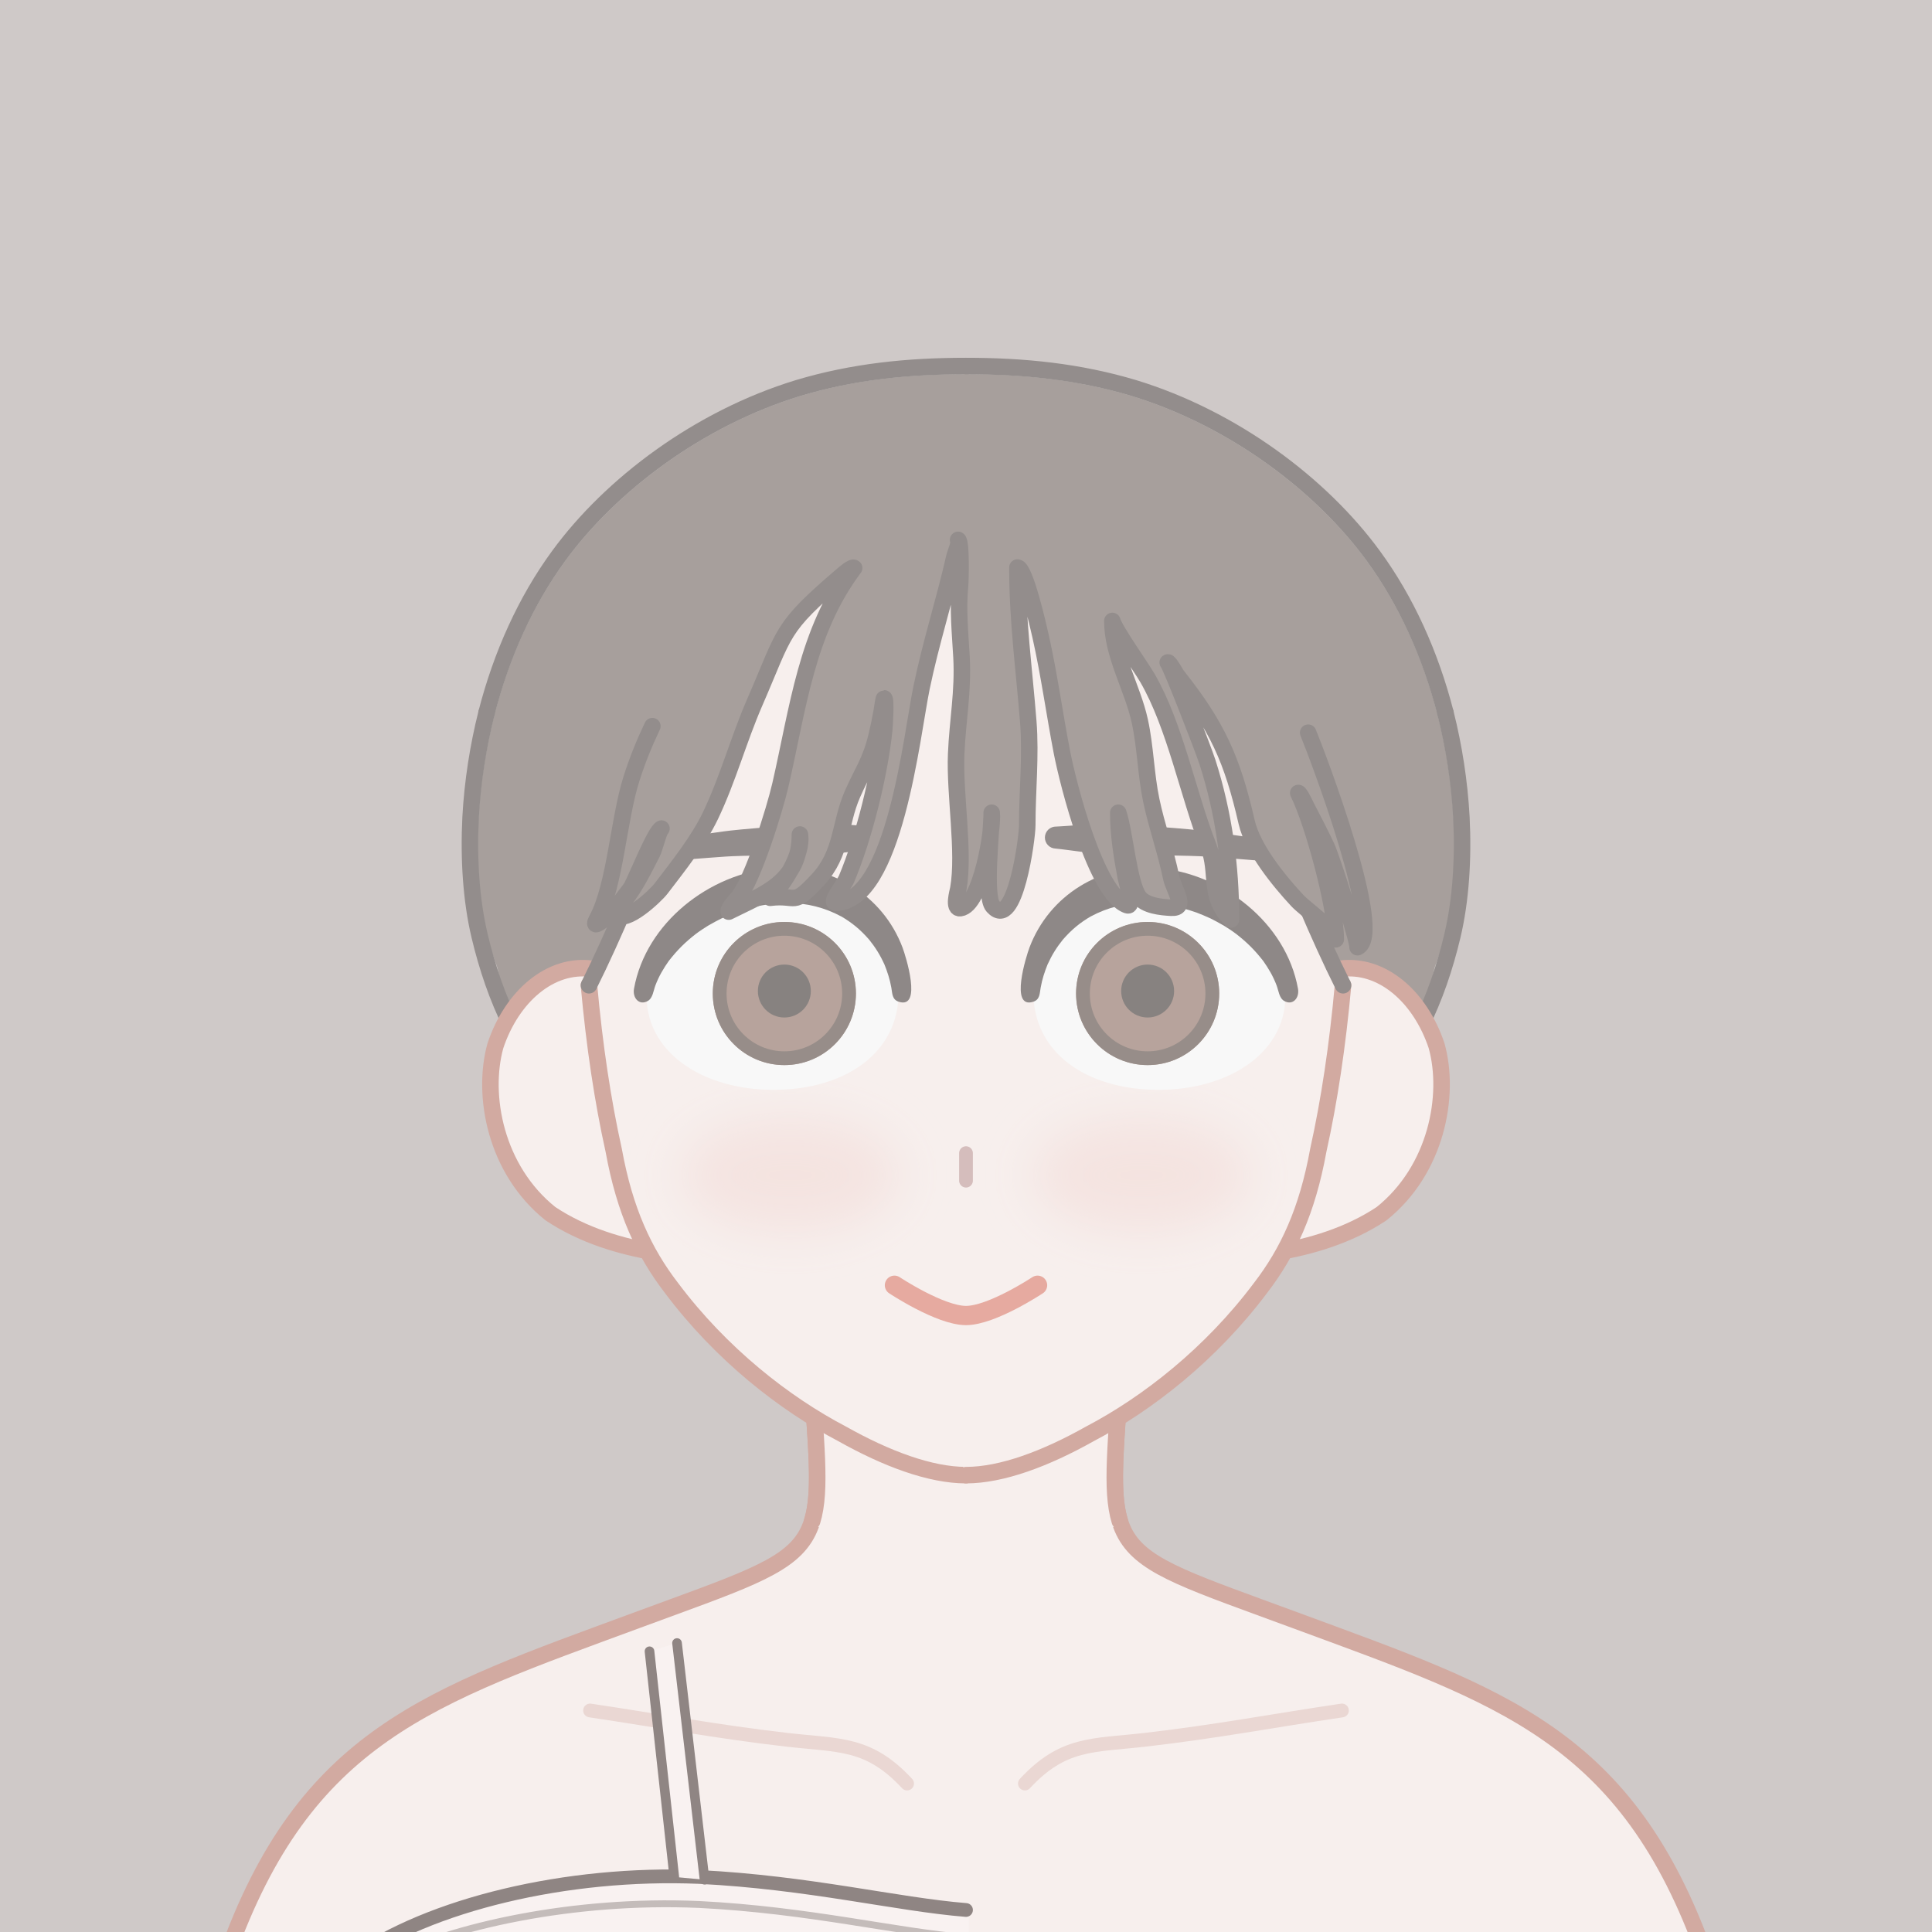
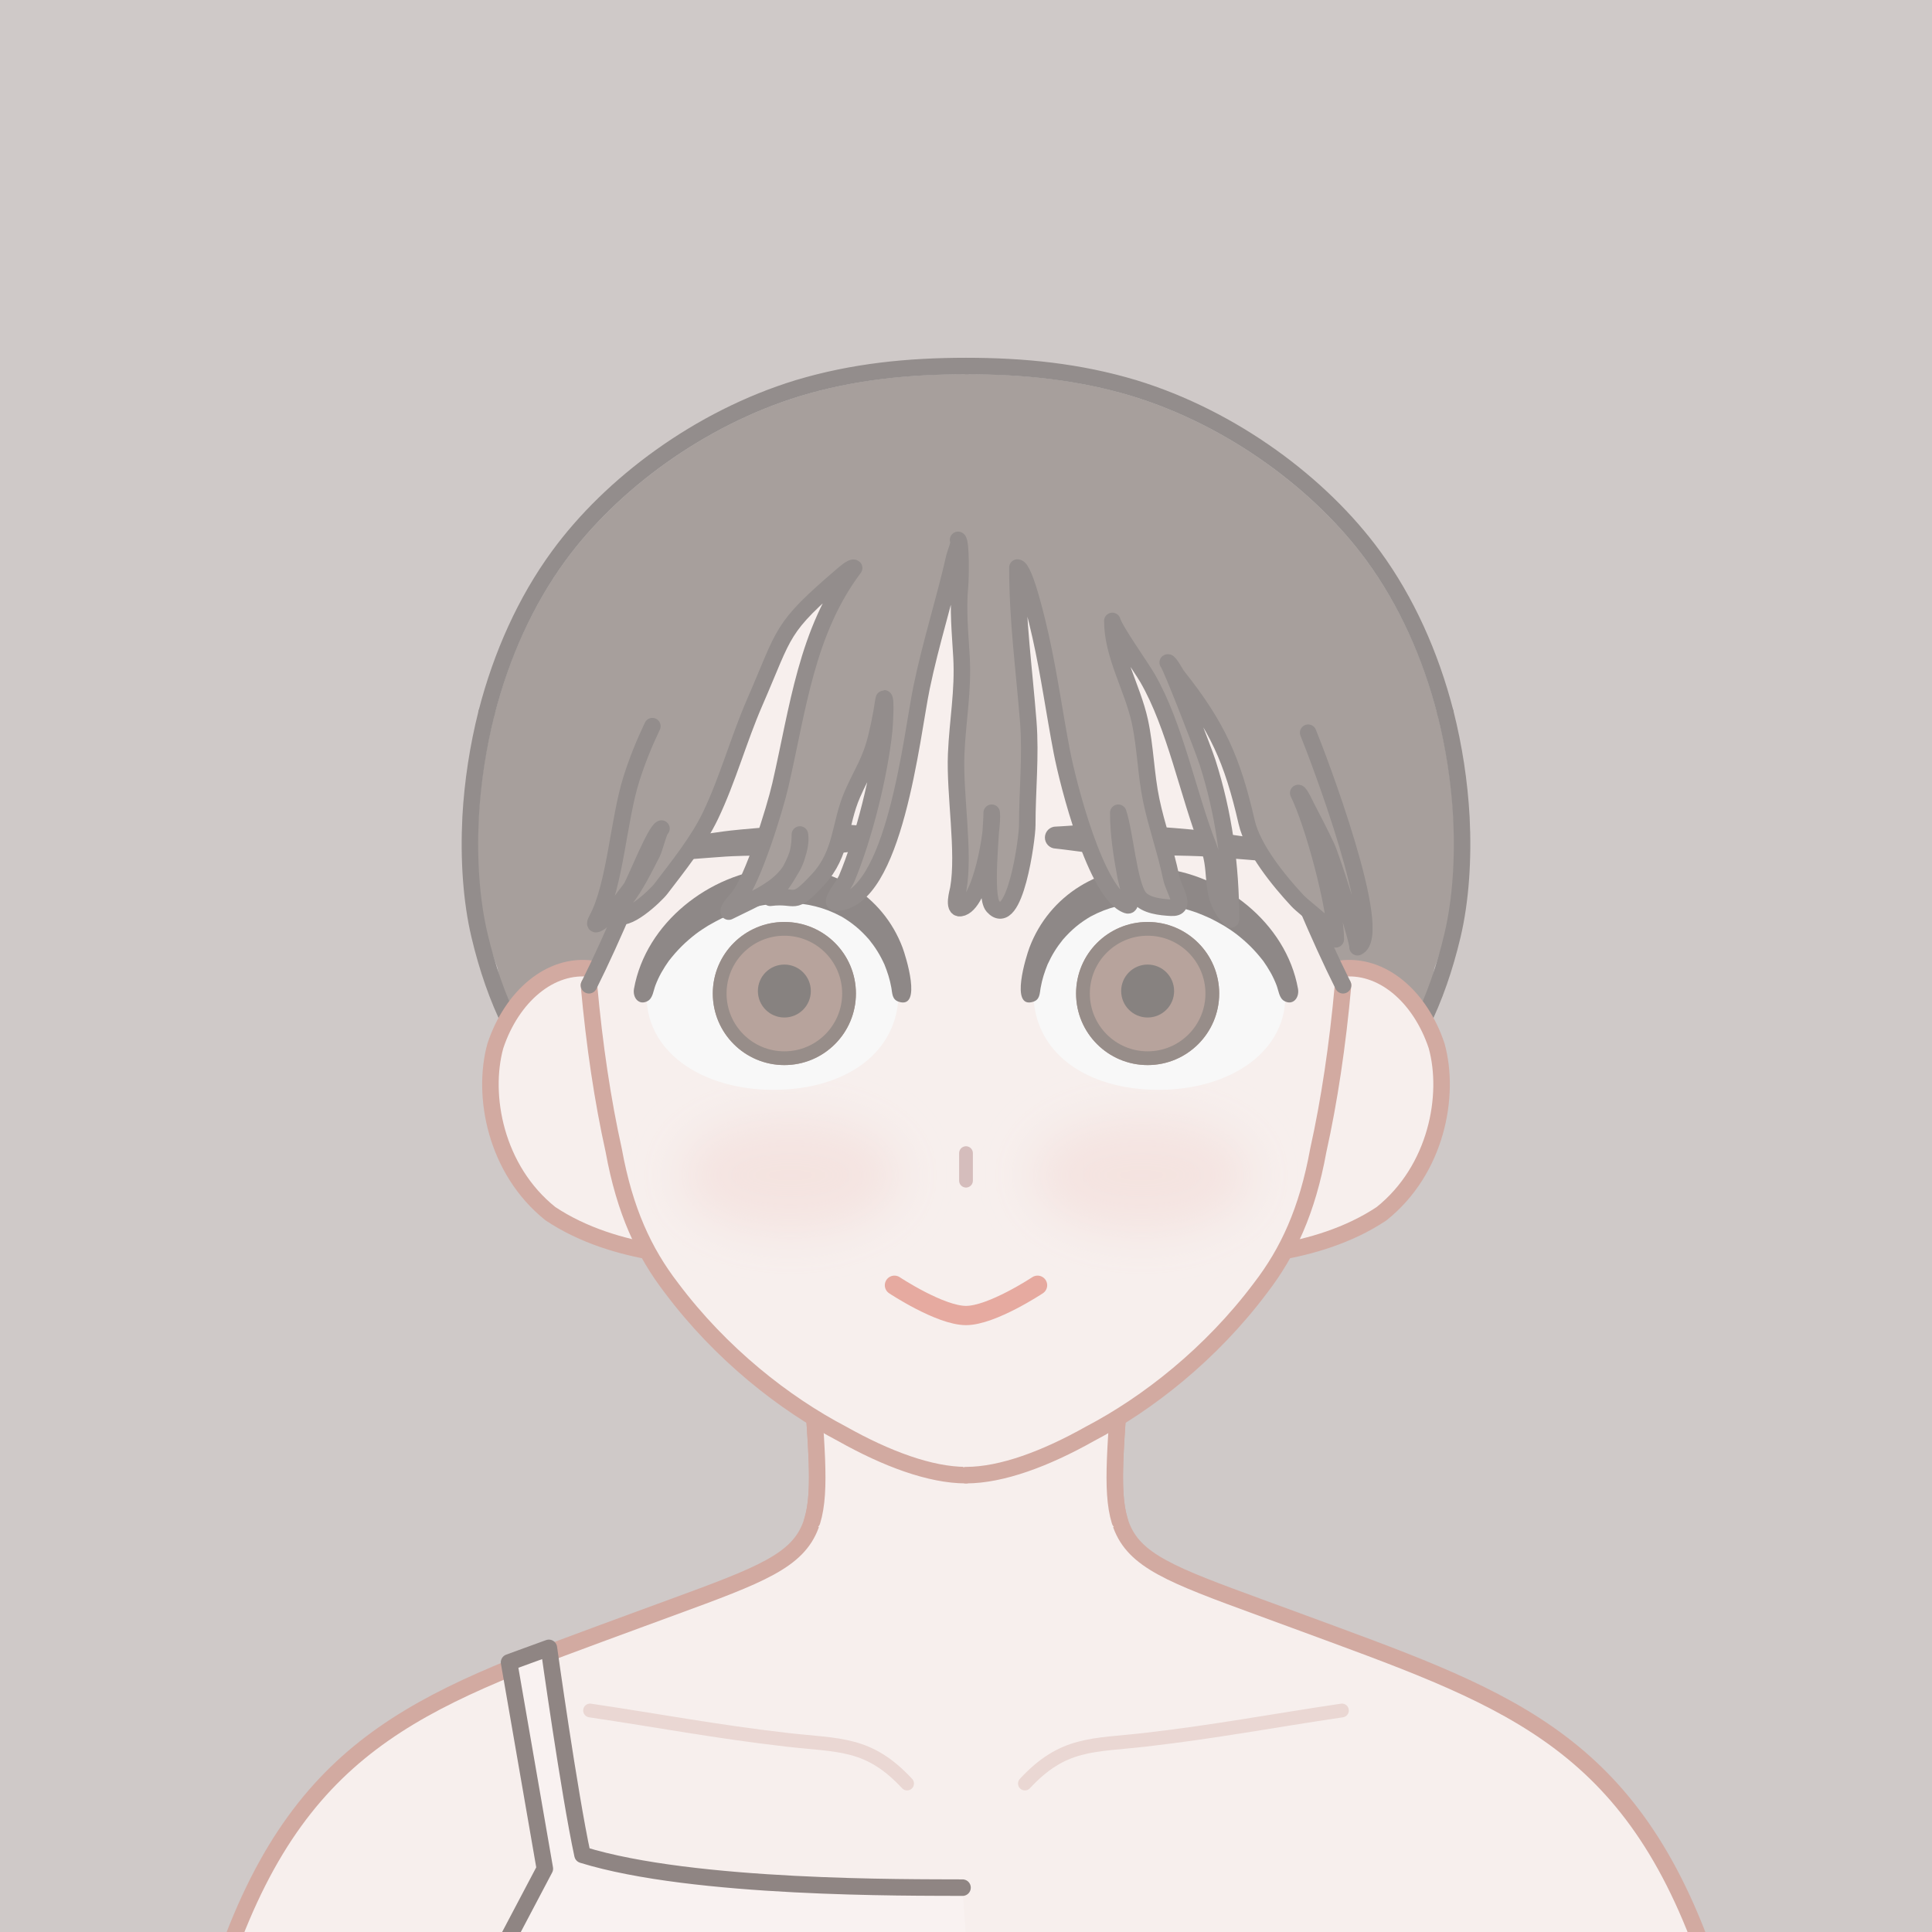
<svg xmlns="http://www.w3.org/2000/svg" width="702" height="702" viewBox="0 0 702 702">
+   <defs>
+     <clipPath id="clip-path-1">
+       <path d="M215.154 389.2 L359.154 389.2 L359.154 464.8 L215.154 464.8 Z" />
+     </clipPath>
+     <filter id="filter-1" filterUnits="userSpaceOnUse" x="218.154" y="377" width="138" height="100" color-interpolation-filters="sRGB">
+       <feGaussianBlur in="SourceGraphic" stdDeviation="9" color-interpolation-filters="linearRGB" />
+     </filter>
+     <clipPath id="clip-path-2">
+       <path d="M486.846 389.2 L342.846 389.2 L342.846 464.8 L486.846 464.8 Z" />
+     </clipPath>
+     <filter id="filter-2" filterUnits="userSpaceOnUse" x="345.846" y="377" width="138" height="100" color-interpolation-filters="sRGB">
+       <feGaussianBlur in="SourceGraphic" stdDeviation="9" color-interpolation-filters="linearRGB" />
+     </filter>
+     <clipPath id="clip-path-3">
+       <path d="M235 360 C236.178 339.672 267.345 322.672 284.667 322.167 C308.335 321.476 326.5 338.667 326.5 360.667 C326.5 382.667 307 396 281 396 C255 396 233.727 381.963 235 360 Z" />
+     </clipPath>
+     <clipPath id="clip-path-4">
+       <path d="M467 360 C465.822 339.672 434.655 322.672 417.333 322.167 C393.665 321.476 375.5 338.667 375.5 360.667 C375.5 382.667 395 396 421 396 C447 396 468.273 381.963 467 360 Z" />
+     </clipPath>
+   </defs>
  <g id="_ref">
    <g opacity="0.5">
-       <defs>
-         <clipPath id="makeup-blush-clip-path-31">
-           <path d="M215.154 389.2 L359.154 389.2 L359.154 464.8 L215.154 464.8 Z" />
-         </clipPath>
-         <filter id="makeup-blush-filter-11" filterUnits="userSpaceOnUse" x="218.154" y="377" width="138" height="100" color-interpolation-filters="sRGB">
-           <feGaussianBlur in="SourceGraphic" stdDeviation="9" color-interpolation-filters="linearRGB" />
-         </filter>
-         <clipPath id="cg-eye1">
-           <path d="M242 360 C243.178 339.672 274.345 322.672 291.667 322.167 C315.335 321.476 333.5 338.667 333.5 360.667 C333.5 382.667 314 396 288 396 C262 396 240.727 381.963 242 360 Z" fill="#ffffff" />
-         </clipPath>
-       </defs>
-       <rect width="702" height="702" fill="#ada19f" />
+       <rect x="0" y="0" width="702" height="702" fill="#ada19f" />
      <g data-layer="body">
        <g>
-           <g>
-             <path d="M295.671 489.536 C295.86 492.716 296.144 496.116 296.464 499.642 C297.826 514.657 301.926 539.769 294.878 553.441 C290.261 562.398 280.92 569.129 263.403 576.878 C201.389 604.31 121.546 617.454 90.97 686.317 C84.138 701.704 75.573 709.986 91.684 710.505 C172.929 713.121 257.936 710.936 339.784 711.863 C343.856 711.909 347.928 711.955 352 712 L352 490 C333.295 490 314.238 489.776 295.671 489.536 Z" fill="#fdeeea" />
-             <path d="M82.239 710.936 C110.769 630.434 156.416 616.431 231.1 588.839 C305.46 561.366 299.091 568.122 294.374 492.286 C294.334 491.649 294.298 491.019 294.267 490.397" fill="none" stroke="#b46352" stroke-width="6" stroke-linecap="round" stroke-linejoin="round" />
-             <path d="M214.397 621.514 C239.223 625.184 260.265 629.212 285.965 632.16 C304.952 634.337 315.621 632.997 329.595 648.055" fill="none" stroke="#b46352" stroke-width="5" stroke-linecap="round" opacity="0.35" />
-           </g>
+           <path d="M295.671 489.536 C295.86 492.716 296.144 496.116 296.464 499.642 C297.826 514.657 301.926 539.769 294.878 553.441 C290.261 562.398 280.92 569.129 263.403 576.878 C201.389 604.31 121.546 617.454 90.97 686.317 C84.138 701.704 75.573 709.986 91.684 710.505 C172.929 713.121 257.936 710.936 339.784 711.863 C343.856 711.909 347.928 711.955 352 712 L352 490 C333.295 490 314.238 489.776 295.671 489.536 Z" fill="#fdeeea" />
+           <path d="M82.239 710.936 C110.769 630.434 156.416 616.431 231.1 588.839 C305.46 561.366 299.091 568.122 294.374 492.286 C294.334 491.649 294.298 491.019 294.267 490.397" fill="none" stroke="#b46352" stroke-width="6" stroke-linecap="round" stroke-linejoin="round" />
+           <path d="M214.397 621.514 C239.223 625.184 260.265 629.212 285.965 632.16 C304.952 634.337 315.621 632.997 329.595 648.055" fill="none" stroke="#b46352" stroke-width="5" stroke-linecap="round" opacity="0.35" />
        </g>
-         <g transform="translate(702 0) scale(-1 1)">
-           <g>
-             <path d="M295.671 489.536 C295.86 492.716 296.144 496.116 296.464 499.642 C297.826 514.657 301.926 539.769 294.878 553.441 C290.261 562.398 280.92 569.129 263.403 576.878 C201.389 604.31 121.546 617.454 90.97 686.317 C84.138 701.704 75.573 709.986 91.684 710.505 C172.929 713.121 257.936 710.936 339.784 711.863 C343.856 711.909 347.928 711.955 352 712 L352 490 C333.295 490 314.238 489.776 295.671 489.536 Z" fill="#fdeeea" />
-             <path d="M82.239 710.936 C110.769 630.434 156.416 616.431 231.1 588.839 C305.46 561.366 299.091 568.122 294.374 492.286 C294.334 491.649 294.298 491.019 294.267 490.397" fill="none" stroke="#b46352" stroke-width="6" stroke-linecap="round" stroke-linejoin="round" />
-             <path d="M214.397 621.514 C239.223 625.184 260.265 629.212 285.965 632.16 C304.952 634.337 315.621 632.997 329.595 648.055" fill="none" stroke="#b46352" stroke-width="5" stroke-linecap="round" opacity="0.35" />
-           </g>
+         <g>
+           <path d="M406.329 489.536 C406.14 492.716 405.856 496.116 405.536 499.642 C404.174 514.657 400.074 539.769 407.122 553.441 C411.739 562.398 421.08 569.129 438.597 576.878 C500.611 604.31 580.454 617.454 611.03 686.317 C617.862 701.704 626.427 709.986 610.316 710.505 C529.071 713.121 444.064 710.936 362.216 711.863 C358.144 711.909 354.072 711.955 350 712 L350 490 C368.705 490 387.762 489.776 406.329 489.536 Z" fill="#fdeeea" />
+           <path d="M619.761 710.936 C591.231 630.434 545.584 616.431 470.9 588.839 C396.54 561.366 402.909 568.122 407.626 492.286 C407.666 491.649 407.702 491.019 407.733 490.397" fill="none" stroke="#b46352" stroke-width="6" stroke-linecap="round" stroke-linejoin="round" />
+           <path d="M487.603 621.514 C462.777 625.184 441.735 629.212 416.035 632.16 C397.048 634.337 386.379 632.997 372.405 648.055" fill="none" stroke="#b46352" stroke-width="5" stroke-linecap="round" opacity="0.35" />
        </g>
      </g>
      <g data-layer="skinNeck">
        <g>
-           <g>
-             <path d="M296.464 499.642 C296.144 496.116 295.86 492.716 295.671 489.536 C314.238 489.776 333.295 490 352 490 L352 562.636 L351.354 562.564 L345.706 561.869 C333.876 560.36 321.926 558.6 310.081 557.018 C306.575 556.55 293.84 555.879 295.498 552.147 C301.677 538.233 297.784 514.195 296.464 499.642 Z" fill="#fdeeea" />
-             <path d="M295.107 552.726 C298.619 541.358 296.351 524.081 294.374 492.286" fill="none" stroke="#b46352" stroke-width="6" stroke-linecap="round" stroke-linejoin="round" />
-           </g>
+           <path d="M296.464 499.642 C296.144 496.116 295.86 492.716 295.671 489.536 C314.238 489.776 333.295 490 352 490 L352 562.636 L351.354 562.564 L345.706 561.869 C333.876 560.36 321.926 558.6 310.081 557.018 C306.575 556.55 293.84 555.879 295.498 552.147 C301.677 538.233 297.784 514.195 296.464 499.642 Z" fill="#fdeeea" />
+           <path d="M295.107 552.726 C298.619 541.358 296.351 524.081 294.374 492.286" fill="none" stroke="#b46352" stroke-width="6" stroke-linecap="round" stroke-linejoin="round" />
        </g>
-         <g transform="translate(702 0) scale(-1 1)">
-           <g>
-             <path d="M296.464 499.642 C296.144 496.116 295.86 492.716 295.671 489.536 C314.238 489.776 333.295 490 352 490 L352 562.636 L351.354 562.564 L345.706 561.869 C333.876 560.36 321.926 558.6 310.081 557.018 C306.575 556.55 293.84 555.879 295.498 552.147 C301.677 538.233 297.784 514.195 296.464 499.642 Z" fill="#fdeeea" />
-             <path d="M295.107 552.726 C298.619 541.358 296.351 524.081 294.374 492.286" fill="none" stroke="#b46352" stroke-width="6" stroke-linecap="round" stroke-linejoin="round" />
-           </g>
+         <g>
+           <path d="M405.536 499.642 C405.856 496.116 406.14 492.716 406.329 489.536 C387.762 489.776 368.705 490 350 490 L350 562.636 L350.646 562.564 L356.294 561.869 C368.124 560.36 380.074 558.6 391.919 557.018 C395.425 556.55 408.16 555.879 406.502 552.147 C400.323 538.233 404.216 514.195 405.536 499.642 Z" fill="#fdeeea" />
+           <path d="M406.893 552.726 C403.381 541.358 405.649 524.081 407.626 492.286" fill="none" stroke="#b46352" stroke-width="6" stroke-linecap="round" stroke-linejoin="round" />
        </g>
      </g>
      <g data-layer="hairBase">
        <g>
-           <g>
-             <path d="M352 381.448 L352 135.951 L351.016 135.951 C330.344 135.951 310.656 137.919 290.968 143.826 C255.53 154.654 224.03 178.279 205.327 203.873 C186.623 229.467 175.795 262.936 173.826 297.39 C172.842 317.077 174.811 336.765 180.717 351.531 C182.027 358.081 184.209 364.632 187.262 370.602 C187.365 370.682 201.168 393.038 203.562 396.448 C204.832 398.257 211.612 404.019 213.517 405.842 C223.248 415.153 227.833 417.061 239.562 423.948 C253.821 432.321 287.168 441.633 303.192 437.819 C328.028 431.907 350.54 430.17 351.074 398.222 C351.102 396.519 351.452 381.949 352 381.448 Z" fill="#5d4e48" />
-           </g>
-           <g>
-             <path d="M351 133 C330 133 310 135 290 141 C254 152 222 176 203 202 C191 218.4 182.2 238 176.8 259" fill="none" stroke="#352a27" stroke-width="6" stroke-linecap="round" stroke-linejoin="round" />
-           </g>
-           <g>
-             <path d="M176.8 259 C173.7 271.3 171.7 284.1 171 297 C170.247 312.067 171.196 327.134 174.275 340.064 C179.731 362.97 189.199 384.12 205.639 400.625 C218.159 413.194 231.61 422.103 248.042 428.491 C248.47 428.658 248.896 428.816 249.319 428.964 C252.635 430.122 260.334 430.818 262.896 432.282" fill="none" stroke="#352a27" stroke-width="6" stroke-linecap="round" stroke-linejoin="round" />
-           </g>
+           <path d="M352 381.448 L352 135.951 L351.016 135.951 C330.344 135.951 310.656 137.919 290.968 143.826 C255.53 154.654 224.03 178.279 205.327 203.873 C186.623 229.467 175.795 262.936 173.826 297.39 C172.842 317.077 174.811 336.765 180.717 351.531 C182.027 358.081 184.209 364.632 187.262 370.602 C187.365 370.682 201.168 393.038 203.562 396.448 C204.832 398.257 211.612 404.019 213.517 405.842 C223.248 415.153 227.833 417.061 239.562 423.948 C253.821 432.321 287.168 441.633 303.192 437.819 C328.028 431.907 350.54 430.17 351.074 398.222 C351.102 396.519 351.452 381.949 352 381.448 Z" fill="#5d4e48" />
+           <path d="M351 133 C330 133 310 135 290 141 C254 152 222 176 203 202 C191 218.4 182.2 238 176.8 259" fill="none" stroke="#352a27" stroke-width="6" stroke-linecap="round" stroke-linejoin="round" />
+           <path d="M176.8 259 C173.7 271.3 171.7 284.1 171 297 C170.247 312.067 171.196 327.134 174.275 340.064 C179.731 362.97 189.199 384.12 205.639 400.625 C218.159 413.194 231.61 422.103 248.042 428.491 C248.47 428.658 248.896 428.816 249.319 428.964 C252.635 430.122 260.334 430.818 262.896 432.282" fill="none" stroke="#352a27" stroke-width="6" stroke-linecap="round" stroke-linejoin="round" />
        </g>
-         <g transform="translate(702 0) scale(-1 1)">
-           <g>
-             <path d="M352 381.448 L352 135.951 L351.016 135.951 C330.344 135.951 310.656 137.919 290.968 143.826 C255.53 154.654 224.03 178.279 205.327 203.873 C186.623 229.467 175.795 262.936 173.826 297.39 C172.842 317.077 174.811 336.765 180.717 351.531 C182.027 358.081 184.209 364.632 187.262 370.602 C187.365 370.682 201.168 393.038 203.562 396.448 C204.832 398.257 211.612 404.019 213.517 405.842 C223.248 415.153 227.833 417.061 239.562 423.948 C253.821 432.321 287.168 441.633 303.192 437.819 C328.028 431.907 350.54 430.17 351.074 398.222 C351.102 396.519 351.452 381.949 352 381.448 Z" fill="#5d4e48" />
-           </g>
-           <g>
-             <path d="M351 133 C330 133 310 135 290 141 C254 152 222 176 203 202 C191 218.4 182.2 238 176.8 259" fill="none" stroke="#352a27" stroke-width="6" stroke-linecap="round" stroke-linejoin="round" />
-           </g>
-           <g>
-             <path d="M176.8 259 C173.7 271.3 171.7 284.1 171 297 C170.247 312.067 171.196 327.134 174.275 340.064 C179.731 362.97 189.199 384.12 205.639 400.625 C218.159 413.194 231.61 422.103 248.042 428.491 C248.47 428.658 248.896 428.816 249.319 428.964 C252.635 430.122 260.334 430.818 262.896 432.282" fill="none" stroke="#352a27" stroke-width="6" stroke-linecap="round" stroke-linejoin="round" />
-           </g>
+         <g>
+           <path d="M350 381.448 L350 135.951 L350.984 135.951 C371.656 135.951 391.344 137.919 411.032 143.826 C446.47 154.654 477.97 178.279 496.673 203.873 C515.377 229.467 526.205 262.936 528.174 297.39 C529.158 317.077 527.189 336.765 521.283 351.531 C519.973 358.081 517.791 364.632 514.738 370.602 C514.635 370.682 500.832 393.038 498.438 396.448 C497.168 398.257 490.388 404.019 488.483 405.842 C478.752 415.153 474.167 417.061 462.438 423.948 C448.179 432.321 414.832 441.633 398.808 437.819 C373.972 431.907 351.46 430.17 350.926 398.222 C350.898 396.519 350.548 381.949 350 381.448 Z" fill="#5d4e48" />
+           <path d="M351 133 C372 133 392 135 412 141 C448 152 480 176 499 202 C511 218.4 519.8 238 525.2 259" fill="none" stroke="#352a27" stroke-width="6" stroke-linecap="round" stroke-linejoin="round" />
+           <path d="M525.2 259 C528.3 271.3 530.3 284.1 531 297 C531.753 312.067 530.804 327.134 527.725 340.064 C522.269 362.97 512.801 384.12 496.361 400.625 C483.841 413.194 470.39 422.103 453.958 428.491 C453.53 428.658 453.104 428.816 452.681 428.964 C449.365 430.122 441.666 430.818 439.104 432.282" fill="none" stroke="#352a27" stroke-width="6" stroke-linecap="round" stroke-linejoin="round" />
        </g>
      </g>
      <g data-layer="ear">
        <g>
-           <g>
-             <path d="M215 352 C200 350 186 362 180 380 C175 398 180 425 200 441 C212 449 226 453 238 455 L225 380 Z" fill="#fdeeea" />
-             <path d="M215 352 C200 350 186 362 180 380 C175 398 180 425 200 441 C212 449 226 453 238 455" fill="none" stroke="#b46352" stroke-width="6" stroke-linecap="round" stroke-linejoin="round" />
-           </g>
+           <path d="M215 352 C200 350 186 362 180 380 C175 398 180 425 200 441 C212 449 226 453 238 455 L225 380 Z" fill="#fdeeea" />
+           <path d="M215 352 C200 350 186 362 180 380 C175 398 180 425 200 441 C212 449 226 453 238 455" fill="none" stroke="#b46352" stroke-width="6" stroke-linecap="round" stroke-linejoin="round" />
        </g>
-         <g transform="translate(702 0) scale(-1 1)">
-           <g>
-             <path d="M215 352 C200 350 186 362 180 380 C175 398 180 425 200 441 C212 449 226 453 238 455 L225 380 Z" fill="#fdeeea" />
-             <path d="M215 352 C200 350 186 362 180 380 C175 398 180 425 200 441 C212 449 226 453 238 455" fill="none" stroke="#b46352" stroke-width="6" stroke-linecap="round" stroke-linejoin="round" />
-           </g>
+         <g>
+           <path d="M487 352 C502 350 516 362 522 380 C527 398 522 425 502 441 C490 449 476 453 464 455 L477 380 Z" fill="#fdeeea" />
+           <path d="M487 352 C502 350 516 362 522 380 C527 398 522 425 502 441 C490 449 476 453 464 455" fill="none" stroke="#b46352" stroke-width="6" stroke-linecap="round" stroke-linejoin="round" />
        </g>
      </g>
      <g data-layer="face">
        <g>
-           <g>
-             <path d="M352 200 L351 200 C322 200 296 208 278 228 C262 246 250 272 240 298 C232 318 223 340 214 358 C216 380 219 400 223 418 C227 440 234 455 244 468 C262 492 285 510 306 521 C322 530 338 536 351 536 L352 536 Z" fill="#fdeeea" />
-             <path d="M214 358 C216 380 219 400 223 418 C227 440 234 455 244 468 C262 492 285 510 306 521 C322 530 338 536 351 536" fill="none" stroke="#b46352" stroke-width="6" stroke-linecap="round" stroke-linejoin="round" />
-           </g>
+           <path d="M352 200 L351 200 C322 200 296 208 278 228 C262 246 250 272 240 298 C232 318 223 340 214 358 C216 380 219 400 223 418 C227 440 234 455 244 468 C262 492 285 510 306 521 C322 530 338 536 351 536 L352 536 Z" fill="#fdeeea" />
+           <path d="M214 358 C216 380 219 400 223 418 C227 440 234 455 244 468 C262 492 285 510 306 521 C322 530 338 536 351 536" fill="none" stroke="#b46352" stroke-width="6" stroke-linecap="round" stroke-linejoin="round" />
        </g>
-         <g transform="translate(702 0) scale(-1 1)">
-           <g>
-             <path d="M352 200 L351 200 C322 200 296 208 278 228 C262 246 250 272 240 298 C232 318 223 340 214 358 C216 380 219 400 223 418 C227 440 234 455 244 468 C262 492 285 510 306 521 C322 530 338 536 351 536 L352 536 Z" fill="#fdeeea" />
-             <path d="M214 358 C216 380 219 400 223 418 C227 440 234 455 244 468 C262 492 285 510 306 521 C322 530 338 536 351 536" fill="none" stroke="#b46352" stroke-width="6" stroke-linecap="round" stroke-linejoin="round" />
-           </g>
+         <g>
+           <path d="M350 200 L351 200 C380 200 406 208 424 228 C440 246 452 272 462 298 C470 318 479 340 488 358 C486 380 483 400 479 418 C475 440 468 455 458 468 C440 492 417 510 396 521 C380 530 364 536 351 536 L350 536 Z" fill="#fdeeea" />
+           <path d="M488 358 C486 380 483 400 479 418 C475 440 468 455 458 468 C440 492 417 510 396 521 C380 530 364 536 351 536" fill="none" stroke="#b46352" stroke-width="6" stroke-linecap="round" stroke-linejoin="round" />
        </g>
      </g>
      <g data-layer="makeup">
-         <g>
-           <g>
-             <g clip-path="url(#makeup-blush-clip-path-31)">
-               <g filter="url(#makeup-blush-filter-11)">
-                 <ellipse cx="287.154" cy="427" rx="40" ry="21" fill="#f3bfb8" opacity="0.5" />
-               </g>
-             </g>
+         <g clip-path="url(#clip-path-1)">
+           <g filter="url(#filter-1)">
+             <ellipse cx="287.154" cy="427" rx="40" ry="21" fill="#f3bfb8" opacity="0.5" />
          </g>
        </g>
-         <g transform="translate(702 0) scale(-1 1)">
-           <g>
-             <g clip-path="url(#makeup-blush-clip-path-31)">
-               <g filter="url(#makeup-blush-filter-11)">
-                 <ellipse cx="287.154" cy="427" rx="40" ry="21" fill="#f3bfb8" opacity="0.5" />
-               </g>
-             </g>
+         <g clip-path="url(#clip-path-2)">
+           <g filter="url(#filter-2)">
+             <ellipse cx="414.846" cy="427" rx="40" ry="21" fill="#f3bfb8" opacity="0.5" />
          </g>
        </g>
      </g>
      <g data-layer="mouth">
+         <line x1="351" y1="419" x2="351" y2="429" fill="none" stroke="#b98a88" stroke-width="5" stroke-linecap="round" />
+         <path d="M325 467 C325 467 341.59 478 351 478 C360.41 478 377 467 377 467" fill="none" stroke="#dc6450" stroke-width="7" stroke-linecap="round" stroke-linejoin="round" />
+       </g>
+       <g data-layer="eye">
        <g>
-           <path d="M351 419 L351 429" fill="none" stroke="#b98a88" stroke-width="5" stroke-linecap="round" />
+           <path d="M235 360 C236.178 339.672 267.345 322.672 284.667 322.167 C308.335 321.476 326.5 338.667 326.5 360.667 C326.5 382.667 307 396 281 396 C255 396 233.727 381.963 235 360 Z" fill="#ffffff" />
+           <g clip-path="url(#clip-path-3)">
+             <g>
+               <circle cx="285" cy="361" r="26" fill="#7e5647" />
+               <circle cx="285" cy="360.097" r="9.62" fill="#1e1410" />
+             </g>
+             <circle cx="285" cy="361" r="23.5" fill="none" stroke="#3e2a22" stroke-width="5" />
+           </g>
+           <path d="M321.289 350.247 L321.346 350.404 C319.72 346.855 318.084 344.255 315.641 341.211 L315.758 341.37 C312.598 337.758 309.589 335.249 305.429 332.847 L305.628 332.973 C293.334 326.364 280.171 327.046 267.294 331.56 L267.289 331.557 C265.521 332.234 263.886 332.924 262.166 333.715 L262.341 333.62 C260.606 334.487 259.011 335.351 257.333 336.322 L257.49 336.215 C255.896 337.216 254.303 338.226 252.808 339.373 L252.946 339.255 C248.932 342.384 246.172 345.112 243.03 349.127 L243.12 348.988 C241.035 351.95 239.428 354.662 238.138 358.063 C237.417 359.962 237.212 362.663 235.378 363.705 C232.23 365.493 229.768 362.578 230.37 359.245 C234.705 335.218 257.857 317.36 281.406 315.393 C302.011 313.672 320.776 325.333 327.927 344.263 C329.104 347.378 335.185 366.695 326.618 364.006 C324.101 363.216 324.256 360.996 323.878 358.899 C323.309 355.745 322.477 353.208 321.289 350.247 Z" fill="#2b201d" />
        </g>
        <g>
-           <path d="M325 467 C325 467 341.59 478 351 478 C360.41 478 377 467 377 467" fill="none" stroke="#dc6450" stroke-width="7" stroke-linecap="round" stroke-linejoin="round" />
-         </g>
-       </g>
-       <g data-layer="eye">
-         <g transform="translate(285 361) scale(1) translate(-292 -361)">
-           <path d="M242 360 C243.178 339.672 274.345 322.672 291.667 322.167 C315.335 321.476 333.5 338.667 333.5 360.667 C333.5 382.667 314 396 288 396 C262 396 240.727 381.963 242 360 Z" fill="#ffffff" />
-           <g clip-path="url(#cg-eye1)">
-             <g transform="translate(292 361) scale(0.26)">
-               <g transform="translate(-110 -110) scale(1)">
-                 <g>
-                   <circle cx="110" cy="110" r="100" fill="#7e5647" />
-                   <circle cx="110" cy="106.526" r="37" fill="#1e1410" />
-                 </g>
-               </g>
+           <path d="M467 360 C465.822 339.672 434.655 322.672 417.333 322.167 C393.665 321.476 375.5 338.667 375.5 360.667 C375.5 382.667 395 396 421 396 C447 396 468.273 381.963 467 360 Z" fill="#ffffff" />
+           <g clip-path="url(#clip-path-4)">
+             <g>
+               <circle cx="417" cy="361" r="26" fill="#7e5647" />
+               <circle cx="417" cy="360.097" r="9.62" fill="#1e1410" />
            </g>
-             <circle cx="292" cy="361" r="23.5" fill="none" stroke="#3e2a22" stroke-width="5" />
+             <circle cx="417" cy="361" r="23.5" fill="none" stroke="#3e2a22" stroke-width="5" />
          </g>
-           <g>
-             <path d="M328.289 350.247 L328.346 350.404 C326.72 346.855 325.084 344.255 322.641 341.211 L322.758 341.37 C319.598 337.758 316.589 335.249 312.429 332.847 L312.628 332.973 C300.334 326.364 287.171 327.046 274.294 331.56 L274.289 331.557 C272.521 332.234 270.886 332.924 269.166 333.715 L269.341 333.62 C267.606 334.487 266.011 335.351 264.333 336.322 L264.49 336.215 C262.896 337.216 261.303 338.226 259.808 339.373 L259.946 339.255 C255.932 342.384 253.172 345.112 250.03 349.127 L250.12 348.988 C248.035 351.95 246.428 354.662 245.138 358.063 C244.417 359.962 244.212 362.663 242.378 363.705 C239.23 365.493 236.768 362.578 237.37 359.245 C241.705 335.218 264.857 317.36 288.406 315.393 C309.011 313.672 327.776 325.333 334.927 344.263 C336.104 347.378 342.185 366.695 333.618 364.006 C331.101 363.216 331.256 360.996 330.878 358.899 C330.309 355.745 329.477 353.208 328.289 350.247 Z" fill="#2b201d" />
-           </g>
-         </g>
-         <g transform="translate(702 0) scale(-1 1)">
-           <g transform="translate(285 361) scale(1) translate(-292 -361)">
-             <path d="M242 360 C243.178 339.672 274.345 322.672 291.667 322.167 C315.335 321.476 333.5 338.667 333.5 360.667 C333.5 382.667 314 396 288 396 C262 396 240.727 381.963 242 360 Z" fill="#ffffff" />
-             <g clip-path="url(#cg-eye1)">
-               <g transform="translate(292 361) scale(0.26)">
-                 <g transform="translate(-110 -110) scale(1)">
-                   <g>
-                     <circle cx="110" cy="110" r="100" fill="#7e5647" />
-                     <circle cx="110" cy="106.526" r="37" fill="#1e1410" />
-                   </g>
-                 </g>
-               </g>
-               <circle cx="292" cy="361" r="23.5" fill="none" stroke="#3e2a22" stroke-width="5" />
-             </g>
-             <g>
-               <path d="M328.289 350.247 L328.346 350.404 C326.72 346.855 325.084 344.255 322.641 341.211 L322.758 341.37 C319.598 337.758 316.589 335.249 312.429 332.847 L312.628 332.973 C300.334 326.364 287.171 327.046 274.294 331.56 L274.289 331.557 C272.521 332.234 270.886 332.924 269.166 333.715 L269.341 333.62 C267.606 334.487 266.011 335.351 264.333 336.322 L264.49 336.215 C262.896 337.216 261.303 338.226 259.808 339.373 L259.946 339.255 C255.932 342.384 253.172 345.112 250.03 349.127 L250.12 348.988 C248.035 351.95 246.428 354.662 245.138 358.063 C244.417 359.962 244.212 362.663 242.378 363.705 C239.23 365.493 236.768 362.578 237.37 359.245 C241.705 335.218 264.857 317.36 288.406 315.393 C309.011 313.672 327.776 325.333 334.927 344.263 C336.104 347.378 342.185 366.695 333.618 364.006 C331.101 363.216 331.256 360.996 330.878 358.899 C330.309 355.745 329.477 353.208 328.289 350.247 Z" fill="#2b201d" />
-             </g>
-           </g>
+           <path d="M380.711 350.247 L380.654 350.404 C382.28 346.855 383.916 344.255 386.359 341.211 L386.242 341.37 C389.402 337.758 392.411 335.249 396.571 332.847 L396.372 332.973 C408.666 326.364 421.829 327.046 434.706 331.56 L434.711 331.557 C436.479 332.234 438.114 332.924 439.834 333.715 L439.659 333.62 C441.394 334.487 442.989 335.351 444.667 336.322 L444.51 336.215 C446.104 337.216 447.697 338.226 449.192 339.373 L449.054 339.255 C453.068 342.384 455.828 345.112 458.97 349.127 L458.88 348.988 C460.965 351.95 462.572 354.662 463.862 358.063 C464.583 359.962 464.788 362.663 466.622 363.705 C469.77 365.493 472.232 362.578 471.63 359.245 C467.295 335.218 444.143 317.36 420.594 315.393 C399.989 313.672 381.224 325.333 374.073 344.263 C372.896 347.378 366.815 366.695 375.382 364.006 C377.899 363.216 377.744 360.996 378.122 358.899 C378.691 355.745 379.523 353.208 380.711 350.247 Z" fill="#2b201d" />
        </g>
      </g>
      <g data-layer="hairLine">
-         <g>
-           <g>
-             <path d="M351 200 C322 200 296 208 278 228 C262 246 250 272 240 298 C232 318 223 340 214 358" fill="none" stroke="#352a27" stroke-width="6" stroke-linecap="round" stroke-linejoin="round" />
-           </g>
-         </g>
-         <g transform="translate(702 0) scale(-1 1)">
-           <g>
-             <path d="M351 200 C322 200 296 208 278 228 C262 246 250 272 240 298 C232 318 223 340 214 358" fill="none" stroke="#352a27" stroke-width="6" stroke-linecap="round" stroke-linejoin="round" />
-           </g>
-         </g>
+         <path d="M351 200 C322 200 296 208 278 228 C262 246 250 272 240 298 C232 318 223 340 214 358" fill="none" stroke="#352a27" stroke-width="6" stroke-linecap="round" stroke-linejoin="round" />
+         <path d="M351 200 C380 200 406 208 424 228 C440 246 452 272 462 298 C470 318 479 340 488 358" fill="none" stroke="#352a27" stroke-width="6" stroke-linecap="round" stroke-linejoin="round" />
      </g>
      <g data-layer="brow">
-         <g>
-           <g transform="translate(-7 0)">
-             <g>
-               <g>
-                 <path d="M251.563 304.691 L255.184 304.191 L258.804 303.682 L262.422 303.165 L264.202 302.909 L266.052 302.647 L269.671 302.131 L269.885 302.102 L272.476 301.783 L273.478 301.681 L276.448 301.377 L277.18 301.313 L280.822 300.993 L282.158 300.878 L284.513 300.7 L288.158 300.433 L290.032 300.3 L291.841 300.188 L295.489 299.974 L299.137 299.777 L300.11 299.728 L302.817 299.614 L306.468 299.48 L307.714 299.451 L308.96 299.444 L310.208 299.458 L311.456 299.489 L312.704 299.536 L312.854 299.541 L313.976 299.599 L315.225 299.674 L316.474 299.757 L317.723 299.845 L318.973 299.935 L320.222 300.025 L321.471 300.113 L322.72 300.195 L323.969 300.27 L325.218 300.335 L326 300.389 L326.757 300.595 L327.459 300.945 L328.079 301.424 L328.594 302.016 L328.983 302.696 L329.232 303.44 L329.332 304.218 L329.277 305 L329.072 305.757 L328.722 306.459 L328.242 307.079 L327.651 307.594 L326.97 307.983 L326.227 308.232 L325.449 308.332 L324.206 308.469 L322.964 308.615 L321.721 308.77 L320.479 308.93 L319.237 309.092 L317.995 309.254 L316.753 309.414 L315.511 309.568 L314.268 309.715 L313.174 309.837 L313.048 309.852 L311.806 309.982 L310.563 310.096 L309.319 310.193 L308.075 310.27 L306.83 310.324 L303.178 310.433 L300.499 310.499 L299.554 310.524 L295.901 310.61 L292.247 310.679 L290.471 310.706 L288.629 310.744 L284.975 310.81 L282.661 310.845 L281.367 310.876 L277.713 310.959 L277.043 310.972 L274.124 311.073 L273.212 311.102 L270.782 311.231 L270.649 311.24 L267.003 311.504 L265.15 311.639 L263.368 311.774 L259.724 312.055 L256.08 312.344 L252.437 312.643 L251.653 312.652 L250.882 312.507 L250.154 312.215 L249.497 311.787 L248.937 311.239 L248.494 310.592 L248.186 309.871 L248.024 309.103 L248.015 308.319 L248.159 307.549 L248.451 306.821 L248.88 306.164 L249.428 305.603 L250.075 305.16 L250.796 304.852 Z" fill="#352a27" />
-               </g>
-             </g>
-           </g>
-         </g>
-         <g transform="translate(702 0) scale(-1 1)">
-           <g transform="translate(-7 0)">
-             <g>
-               <g>
-                 <path d="M251.563 304.691 L255.184 304.191 L258.804 303.682 L262.422 303.165 L264.202 302.909 L266.052 302.647 L269.671 302.131 L269.885 302.102 L272.476 301.783 L273.478 301.681 L276.448 301.377 L277.18 301.313 L280.822 300.993 L282.158 300.878 L284.513 300.7 L288.158 300.433 L290.032 300.3 L291.841 300.188 L295.489 299.974 L299.137 299.777 L300.11 299.728 L302.817 299.614 L306.468 299.48 L307.714 299.451 L308.96 299.444 L310.208 299.458 L311.456 299.489 L312.704 299.536 L312.854 299.541 L313.976 299.599 L315.225 299.674 L316.474 299.757 L317.723 299.845 L318.973 299.935 L320.222 300.025 L321.471 300.113 L322.72 300.195 L323.969 300.27 L325.218 300.335 L326 300.389 L326.757 300.595 L327.459 300.945 L328.079 301.424 L328.594 302.016 L328.983 302.696 L329.232 303.44 L329.332 304.218 L329.277 305 L329.072 305.757 L328.722 306.459 L328.242 307.079 L327.651 307.594 L326.97 307.983 L326.227 308.232 L325.449 308.332 L324.206 308.469 L322.964 308.615 L321.721 308.77 L320.479 308.93 L319.237 309.092 L317.995 309.254 L316.753 309.414 L315.511 309.568 L314.268 309.715 L313.174 309.837 L313.048 309.852 L311.806 309.982 L310.563 310.096 L309.319 310.193 L308.075 310.27 L306.83 310.324 L303.178 310.433 L300.499 310.499 L299.554 310.524 L295.901 310.61 L292.247 310.679 L290.471 310.706 L288.629 310.744 L284.975 310.81 L282.661 310.845 L281.367 310.876 L277.713 310.959 L277.043 310.972 L274.124 311.073 L273.212 311.102 L270.782 311.231 L270.649 311.24 L267.003 311.504 L265.15 311.639 L263.368 311.774 L259.724 312.055 L256.08 312.344 L252.437 312.643 L251.653 312.652 L250.882 312.507 L250.154 312.215 L249.497 311.787 L248.937 311.239 L248.494 310.592 L248.186 309.871 L248.024 309.103 L248.015 308.319 L248.159 307.549 L248.451 306.821 L248.88 306.164 L249.428 305.603 L250.075 305.16 L250.796 304.852 Z" fill="#352a27" />
-               </g>
-             </g>
-           </g>
-         </g>
+         <polygon points="244.563,304.691 248.184,304.191 251.804,303.682 255.422,303.165 257.202,302.909 259.052,302.647 262.671,302.131 262.885,302.102 265.476,301.783 266.478,301.681 269.448,301.377 270.18,301.313 273.822,300.993 275.158,300.878 277.513,300.7 281.158,300.433 283.032,300.3 284.841,300.188 288.489,299.974 292.137,299.777 293.11,299.728 295.817,299.614 299.468,299.48 300.714,299.451 301.96,299.444 303.208,299.458 304.456,299.489 305.704,299.536 305.854,299.541 306.976,299.599 308.225,299.674 309.474,299.757 310.723,299.845 311.973,299.935 313.222,300.025 314.471,300.113 315.72,300.195 316.969,300.27 318.218,300.335 319,300.389 319.757,300.595 320.459,300.945 321.079,301.424 321.594,302.016 321.983,302.696 322.232,303.44 322.332,304.218 322.277,305 322.072,305.757 321.722,306.459 321.242,307.079 320.651,307.594 319.97,307.983 319.227,308.232 318.449,308.332 317.206,308.469 315.964,308.615 314.721,308.77 313.479,308.93 312.237,309.092 310.995,309.254 309.753,309.414 308.511,309.568 307.268,309.715 306.174,309.837 306.048,309.852 304.806,309.982 303.563,310.096 302.319,310.193 301.075,310.27 299.83,310.324 296.178,310.433 293.499,310.499 292.554,310.524 288.901,310.61 285.247,310.679 283.471,310.706 281.629,310.744 277.975,310.81 275.661,310.845 274.367,310.876 270.713,310.959 270.043,310.972 267.124,311.073 266.212,311.102 263.782,311.231 263.649,311.24 260.003,311.504 258.15,311.639 256.368,311.774 252.724,312.055 249.08,312.344 245.437,312.643 244.653,312.652 243.882,312.507 243.154,312.215 242.497,311.787 241.937,311.239 241.494,310.592 241.186,309.871 241.024,309.103 241.015,308.319 241.159,307.549 241.451,306.821 241.88,306.164 242.428,305.603 243.075,305.16 243.796,304.852" fill="#352a27" />
+         <polygon points="457.437,304.691 453.816,304.191 450.196,303.682 446.578,303.165 444.798,302.909 442.948,302.647 439.329,302.131 439.115,302.102 436.524,301.783 435.522,301.681 432.552,301.377 431.82,301.313 428.178,300.993 426.842,300.878 424.487,300.7 420.842,300.433 418.968,300.3 417.159,300.188 413.511,299.974 409.863,299.777 408.89,299.728 406.183,299.614 402.532,299.48 401.286,299.451 400.04,299.444 398.792,299.458 397.544,299.489 396.296,299.536 396.146,299.541 395.024,299.599 393.775,299.674 392.526,299.757 391.277,299.845 390.027,299.935 388.778,300.025 387.529,300.113 386.28,300.195 385.031,300.27 383.782,300.335 383,300.389 382.243,300.595 381.541,300.945 380.921,301.424 380.406,302.016 380.017,302.696 379.768,303.44 379.668,304.218 379.723,305 379.928,305.757 380.278,306.459 380.758,307.079 381.349,307.594 382.03,307.983 382.773,308.232 383.551,308.332 384.794,308.469 386.036,308.615 387.279,308.77 388.521,308.93 389.763,309.092 391.005,309.254 392.247,309.414 393.489,309.568 394.732,309.715 395.826,309.837 395.952,309.852 397.194,309.982 398.437,310.096 399.681,310.193 400.925,310.27 402.17,310.324 405.822,310.433 408.501,310.499 409.446,310.524 413.099,310.61 416.753,310.679 418.529,310.706 420.371,310.744 424.025,310.81 426.339,310.845 427.633,310.876 431.287,310.959 431.957,310.972 434.876,311.073 435.788,311.102 438.218,311.231 438.351,311.24 441.997,311.504 443.85,311.639 445.632,311.774 449.276,312.055 452.92,312.344 456.563,312.643 457.347,312.652 458.118,312.507 458.846,312.215 459.503,311.787 460.063,311.239 460.506,310.592 460.814,309.871 460.976,309.103 460.985,308.319 460.841,307.549 460.549,306.821 460.12,306.164 459.572,305.603 458.925,305.16 458.204,304.852" fill="#352a27" />
      </g>
      <g data-layer="hairFront">
        <g>
          <path d="M305.733 186.817 C294.238 185.54 240.866 243.136 241.784 255.077 C240.674 255.077 237.645 262.575 237.04 263.852 C234.006 270.261 231.637 276.089 229.473 282.854 C224.722 297.701 223.528 321.784 216.907 333.952 C213.407 340.387 226.108 328.123 227.076 326.931 C230.866 322.261 234.236 315.291 237.026 309.901 C237.795 308.414 239.601 301.249 240.347 301.062 C238.166 301.789 231.236 319.065 229.51 322.228 C228.435 324.198 222.587 330.215 224.114 332.172 C227.041 335.923 238.104 325.612 240.196 322.868 C246.435 314.684 253.72 305.622 258.158 296.348 C264.504 283.087 268.361 268.689 274.232 255.207 C285.615 229.07 283.667 227.563 306.559 207.951 C307.048 207.532 310.213 204.734 310.855 205.376 C293.499 228.518 289.976 257.37 283.538 285.296 C281.488 294.185 273.607 319.587 268.207 326.141 C267.544 326.945 264.43 330.199 264.777 331.241 C277.93 324.664 290.644 320.536 290.644 303.218 C291.831 310.342 284.732 321.345 279.866 326.211 C289.86 324.962 287.816 329.767 297.21 319.63 C306.148 309.986 304.963 299.465 309.748 288.529 C313.292 280.43 316.178 276.925 318.446 267.693 C319.185 264.684 319.812 261.647 320.355 258.597 C320.424 258.212 321.049 253.73 321.241 253.739 C322.041 253.778 321.459 263.522 321.267 265.378 C319.582 281.592 313.948 304.242 307.629 319.276 C306.566 321.805 301.179 328.09 303.757 328.022 C325.032 327.462 331.26 267.224 334.852 249.846 C338.256 233.382 343.222 218.146 346.833 202.12 C347.04 201.199 348.955 196.711 348.126 196.158 C349.332 196.882 349.042 210.643 348.838 212.748 C347.986 221.541 348.873 229.957 349.364 238.732 C350.059 251.146 347.934 261.835 347.429 273.987 C346.822 288.613 350.548 309.592 348.214 322.887 C348.019 323.996 346.115 330.372 348.956 329.987 C356.523 328.961 360.983 301.091 360.341 295.314 C360.341 301.626 357.532 325.715 360.781 329.339 C368.735 338.212 373.266 304.663 373.26 299.881 C373.244 287.329 374.612 274.748 373.625 262.205 C372.119 243.085 369.682 225.736 369.682 206.217 C372.447 206.217 377.315 227.653 378.113 231.217 C381.227 245.136 383.138 259.223 385.834 273.211 C388.027 284.591 398.193 324.903 409.55 328.915 C412.213 329.855 409.257 319.897 409.014 318.59 C407.58 310.88 406.327 303.174 406.327 295.314 C408.779 302.672 410.148 320.777 413.814 325.876 C416.14 329.11 421.92 329.642 425.582 329.831 C431.62 330.142 426.496 323.463 425.524 318.748 C423.574 309.293 420.279 300.128 418.333 290.862 C416.338 281.36 416.222 271.498 414.15 262.002 C411.517 249.936 404.171 238.046 404.171 225.617 C405.173 229.13 414.446 242.077 416.925 246.355 C427.031 263.799 431.618 288.458 439.142 307.65 C442.904 317.245 438.783 325.616 447.282 334.115 C447.282 314.589 444.715 295.595 438.753 276.97 C437.283 272.379 425.183 241.242 424.29 240.706 C424.807 240.319 427.309 244.95 427.741 245.494 C442.366 263.88 447.776 276.073 452.977 298.72 C455.206 308.428 464.679 320.01 471.403 327.241 C474.338 330.396 485.364 338.029 485.364 341.3 C485.364 329.474 477.065 298.835 471.712 288.129 C472.243 287.864 474.524 292.787 474.638 293.005 C477.16 297.83 479.675 302.689 481.992 307.615 C484.148 312.198 493.676 342.547 493.268 344.174 C503.573 339.594 488.121 298.181 484.828 290.231 C478.386 274.676 474.483 257.911 467.253 242.781 C465.382 238.865 451.556 218.197 449.438 218.432 C447.864 219.831 447.717 219.032 447.38 217.507 C446.158 211.982 429.112 200.262 424.29 195.439 L425.008 195.439" fill="#5d4e48" />
          <path d="M237.04 263.852 C234.006 270.261 231.637 276.089 229.473 282.854 C224.722 297.701 223.528 321.784 216.907 333.952 C213.407 340.387 226.108 328.123 227.076 326.931 C230.866 322.261 234.236 315.291 237.026 309.901 C237.795 308.414 239.601 301.249 240.347 301.062 C238.166 301.789 231.236 319.065 229.51 322.228 C228.435 324.198 222.587 330.215 224.114 332.172 C227.041 335.923 238.104 325.612 240.196 322.868 C246.435 314.684 253.72 305.622 258.158 296.348 C264.504 283.087 268.361 268.689 274.232 255.207 C285.615 229.07 283.167 228.563 306.059 208.951 C306.548 208.532 309.713 205.734 310.355 206.376 C292.999 229.518 289.976 257.37 283.538 285.296 C281.488 294.185 273.607 319.587 268.207 326.141 C267.544 326.945 264.43 330.199 264.777 331.241 C277.93 324.664 290.644 320.536 290.644 303.218 C291.831 310.342 284.732 321.345 279.866 326.211 C289.86 324.962 287.816 329.767 297.21 319.63 C306.148 309.986 304.963 299.465 309.748 288.529 C313.292 280.43 316.178 276.925 318.446 267.693 C319.185 264.684 319.812 261.647 320.355 258.597 C320.424 258.212 321.049 253.73 321.241 253.739 C322.041 253.778 321.459 263.522 321.267 265.378 C319.582 281.592 313.948 304.242 307.629 319.276 C306.566 321.805 301.179 328.09 303.757 328.022 C325.032 327.462 331.26 267.224 334.852 249.846 C338.256 233.382 343.222 218.146 346.833 202.12 C347.04 201.199 348.955 196.711 348.126 196.158 C349.332 196.882 349.042 210.643 348.838 212.748 C347.986 221.541 348.873 229.957 349.364 238.732 C350.059 251.146 347.934 261.835 347.429 273.987 C346.822 288.613 350.548 309.592 348.214 322.887 C348.019 323.996 346.115 330.372 348.956 329.987 C356.523 328.961 360.983 301.091 360.341 295.314 C360.341 301.626 357.532 325.715 360.781 329.339 C368.735 338.212 373.266 304.663 373.26 299.881 C373.244 287.329 374.612 274.748 373.625 262.205 C372.119 243.085 369.682 225.736 369.682 206.217 C372.447 206.217 377.315 227.653 378.113 231.217 C381.227 245.136 383.138 259.223 385.834 273.211 C388.027 284.591 398.193 324.903 409.55 328.915 C412.213 329.855 409.257 319.897 409.014 318.59 C407.58 310.88 406.327 303.174 406.327 295.314 C408.779 302.672 410.148 320.777 413.814 325.876 C416.14 329.11 421.92 329.642 425.582 329.831 C431.62 330.142 426.496 323.463 425.524 318.748 C423.574 309.293 420.279 300.128 418.333 290.862 C416.338 281.36 416.222 271.498 414.15 262.002 C411.517 249.936 404.171 238.046 404.171 225.617 C405.173 229.13 414.446 242.077 416.925 246.355 C427.031 263.799 431.618 288.458 439.142 307.65 C442.904 317.245 438.783 325.616 447.282 334.115 C447.282 314.589 444.715 295.595 438.753 276.97 C437.283 272.379 425.183 241.242 424.29 240.706 C424.807 240.319 427.309 244.95 427.741 245.494 C442.366 263.88 447.776 276.073 452.977 298.72 C455.206 308.428 464.679 320.01 471.403 327.241 C474.338 330.396 485.364 338.029 485.364 341.3 C485.364 329.474 477.065 298.835 471.712 288.129 C472.243 287.864 474.524 292.787 474.638 293.005 C477.16 297.83 479.675 302.689 481.992 307.615 C484.148 312.198 493.676 342.547 493.268 344.174 C503.573 339.594 478.621 274.181 475.328 266.231" fill="none" stroke="#352a27" stroke-width="6" stroke-linecap="round" stroke-linejoin="round" />
        </g>
      </g>
    </g>
  </g>
  <g id="half">
-     <path d="M128 712 C156 692 206 680 254 682 C294 684 326 692 352 694 L352 712 Z" fill="#f9f2f1" />
-     <path d="M128 712 C156 692 206 680 254 682 C294 684 326 692 351 694" fill="none" stroke="#8f8583" stroke-width="5" stroke-linecap="round" stroke-linejoin="round" />
-     <path d="M140 712 C164 700 208 690 254 692 C294 694 326 702 351 704" fill="none" stroke="#8f8583" stroke-width="2.5" stroke-linecap="round" stroke-linejoin="round" opacity=".5" />
-     <path d="M236 600 L246 597 L256 683 L245 682 Z" fill="#f9f2f1" />
-     <path d="M236 600 L245 682" fill="none" stroke="#8f8583" stroke-width="3.5" stroke-linecap="round" stroke-linejoin="round" />
-     <path d="M246 597 L256 683" fill="none" stroke="#8f8583" stroke-width="3.5" stroke-linecap="round" stroke-linejoin="round" />
+     <path d="M349.739 685.881 C330.339 685.779 252.139 686.498 211.652 673.969 C206.805 651.498 199.437 598.759 199.437 598.759 L184.97 604.033 L197.972 678.998 L177.696 717.456 L173.951 732.091 L353.227 736.888" fill="#f9f2f1" stroke="#8f8583" stroke-width="6" stroke-linecap="round" stroke-linejoin="round" />
  </g>
</svg>
